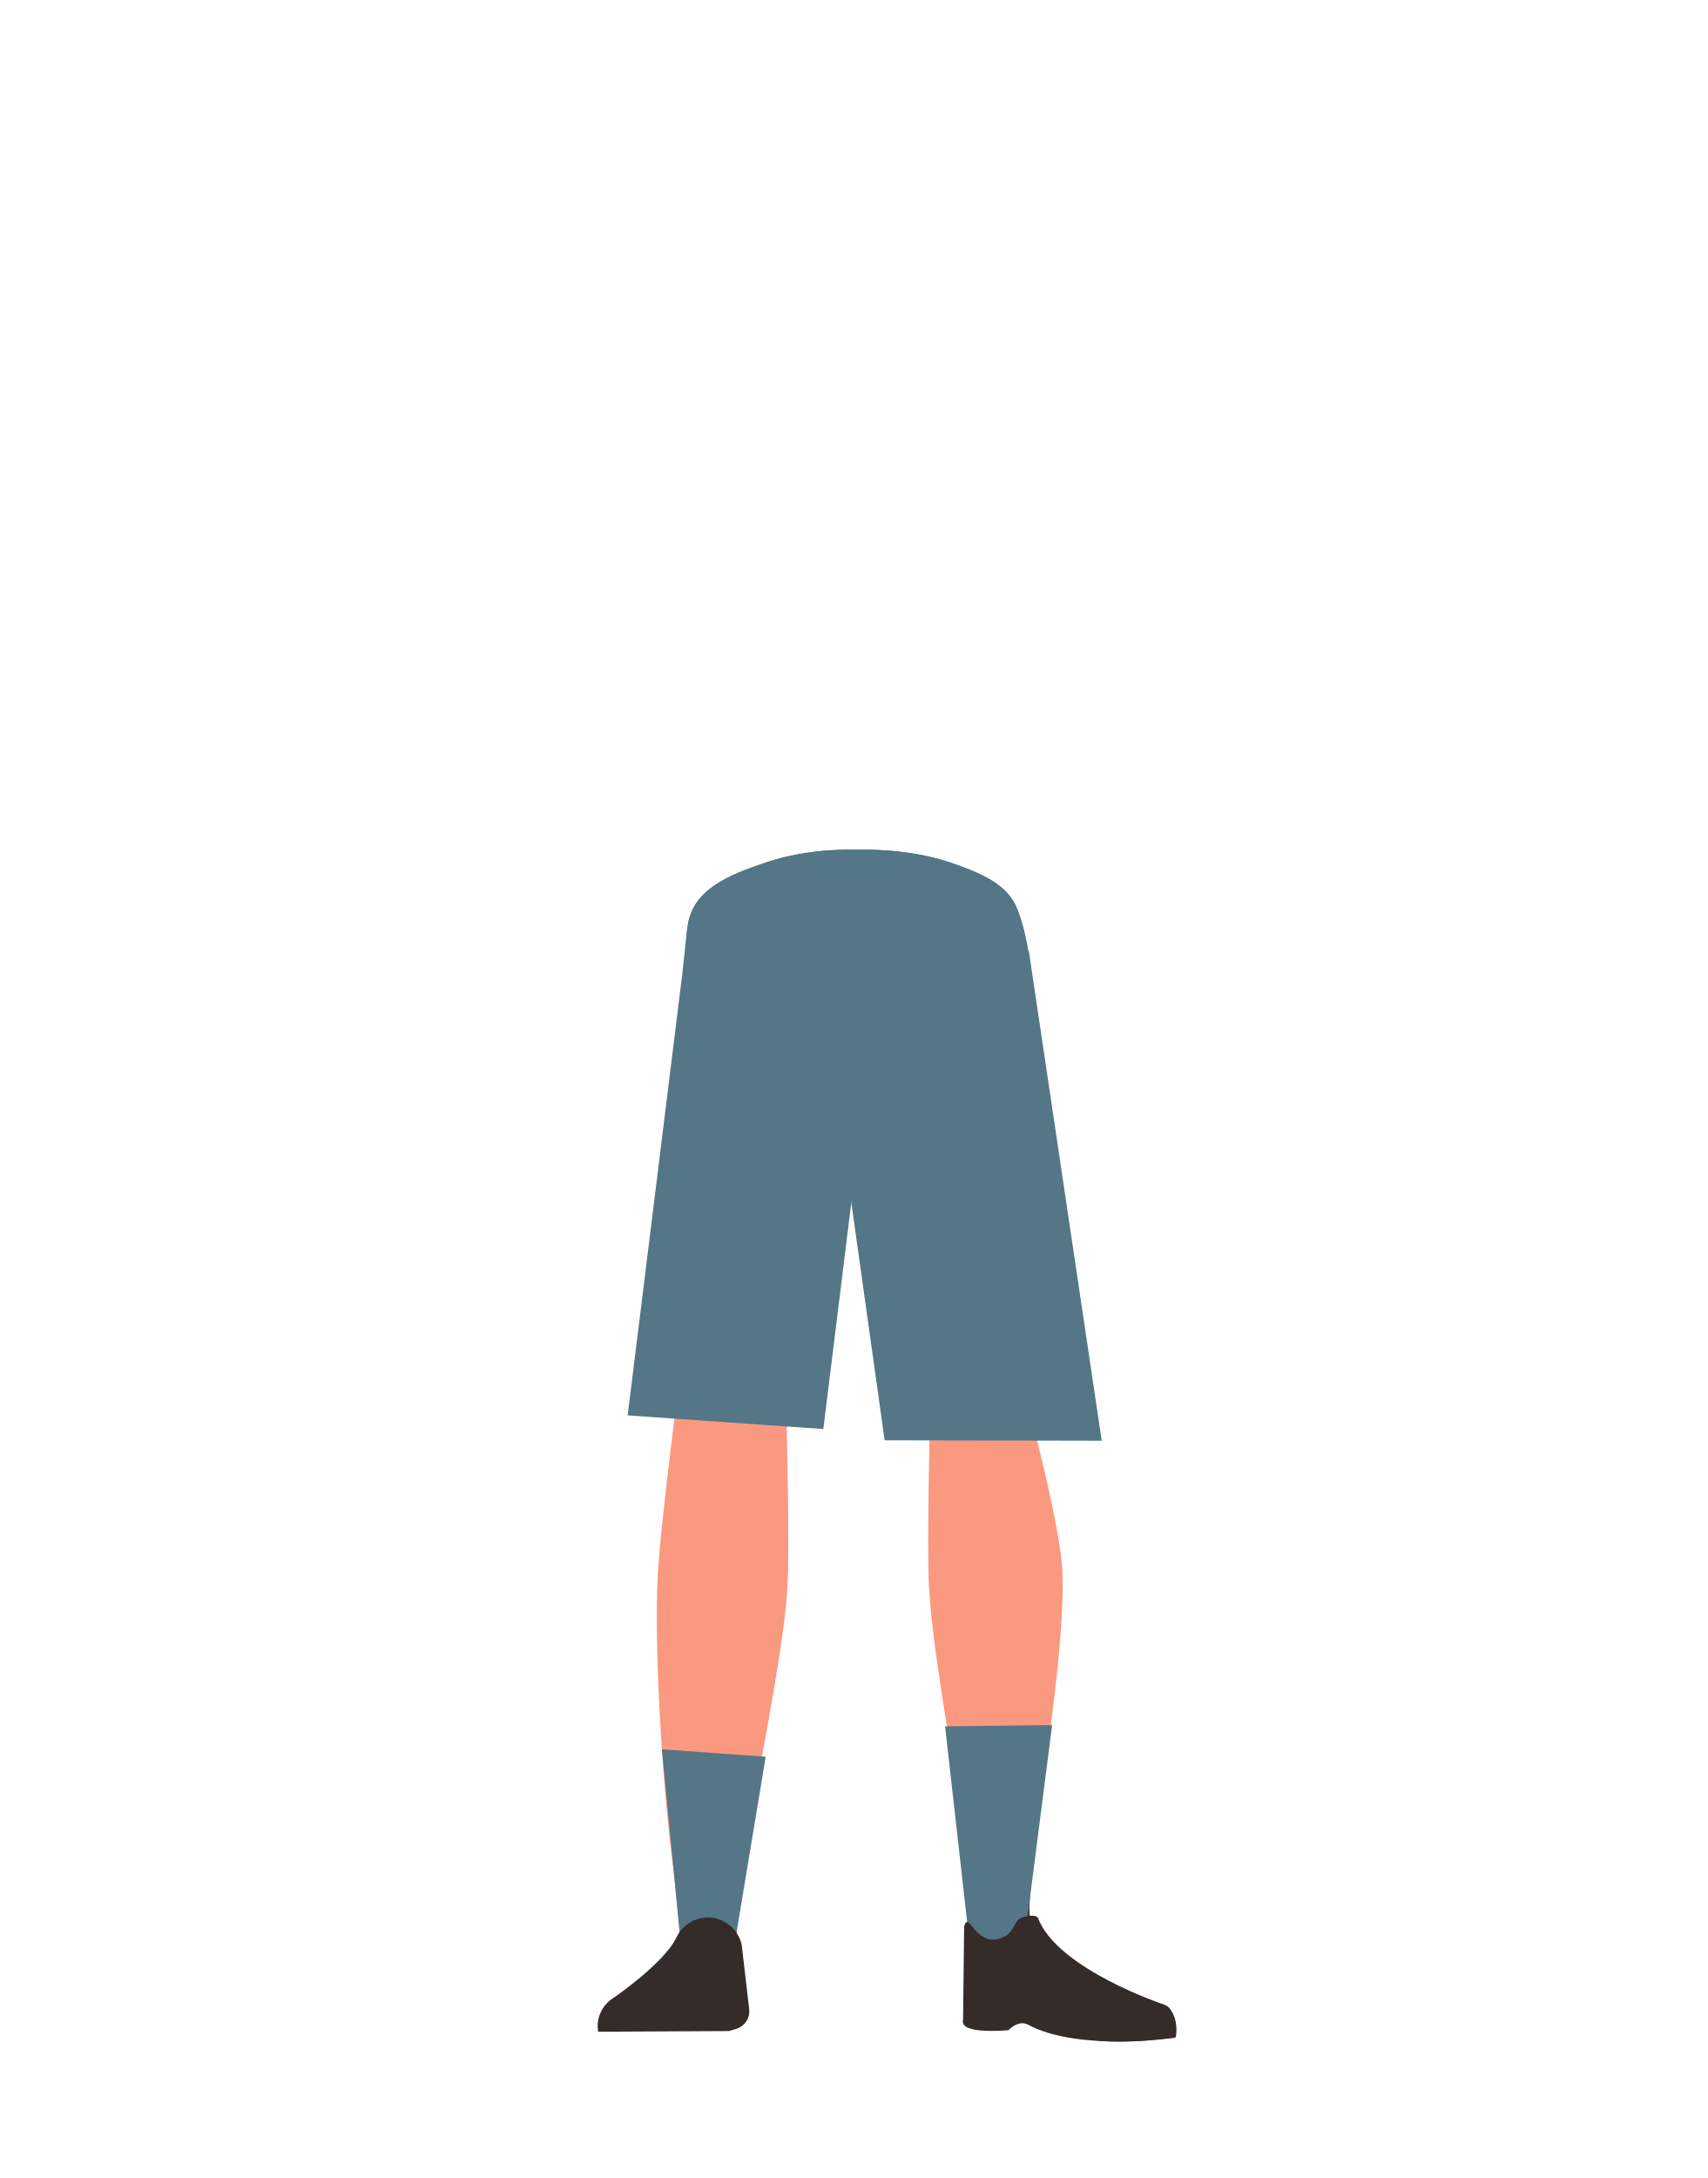
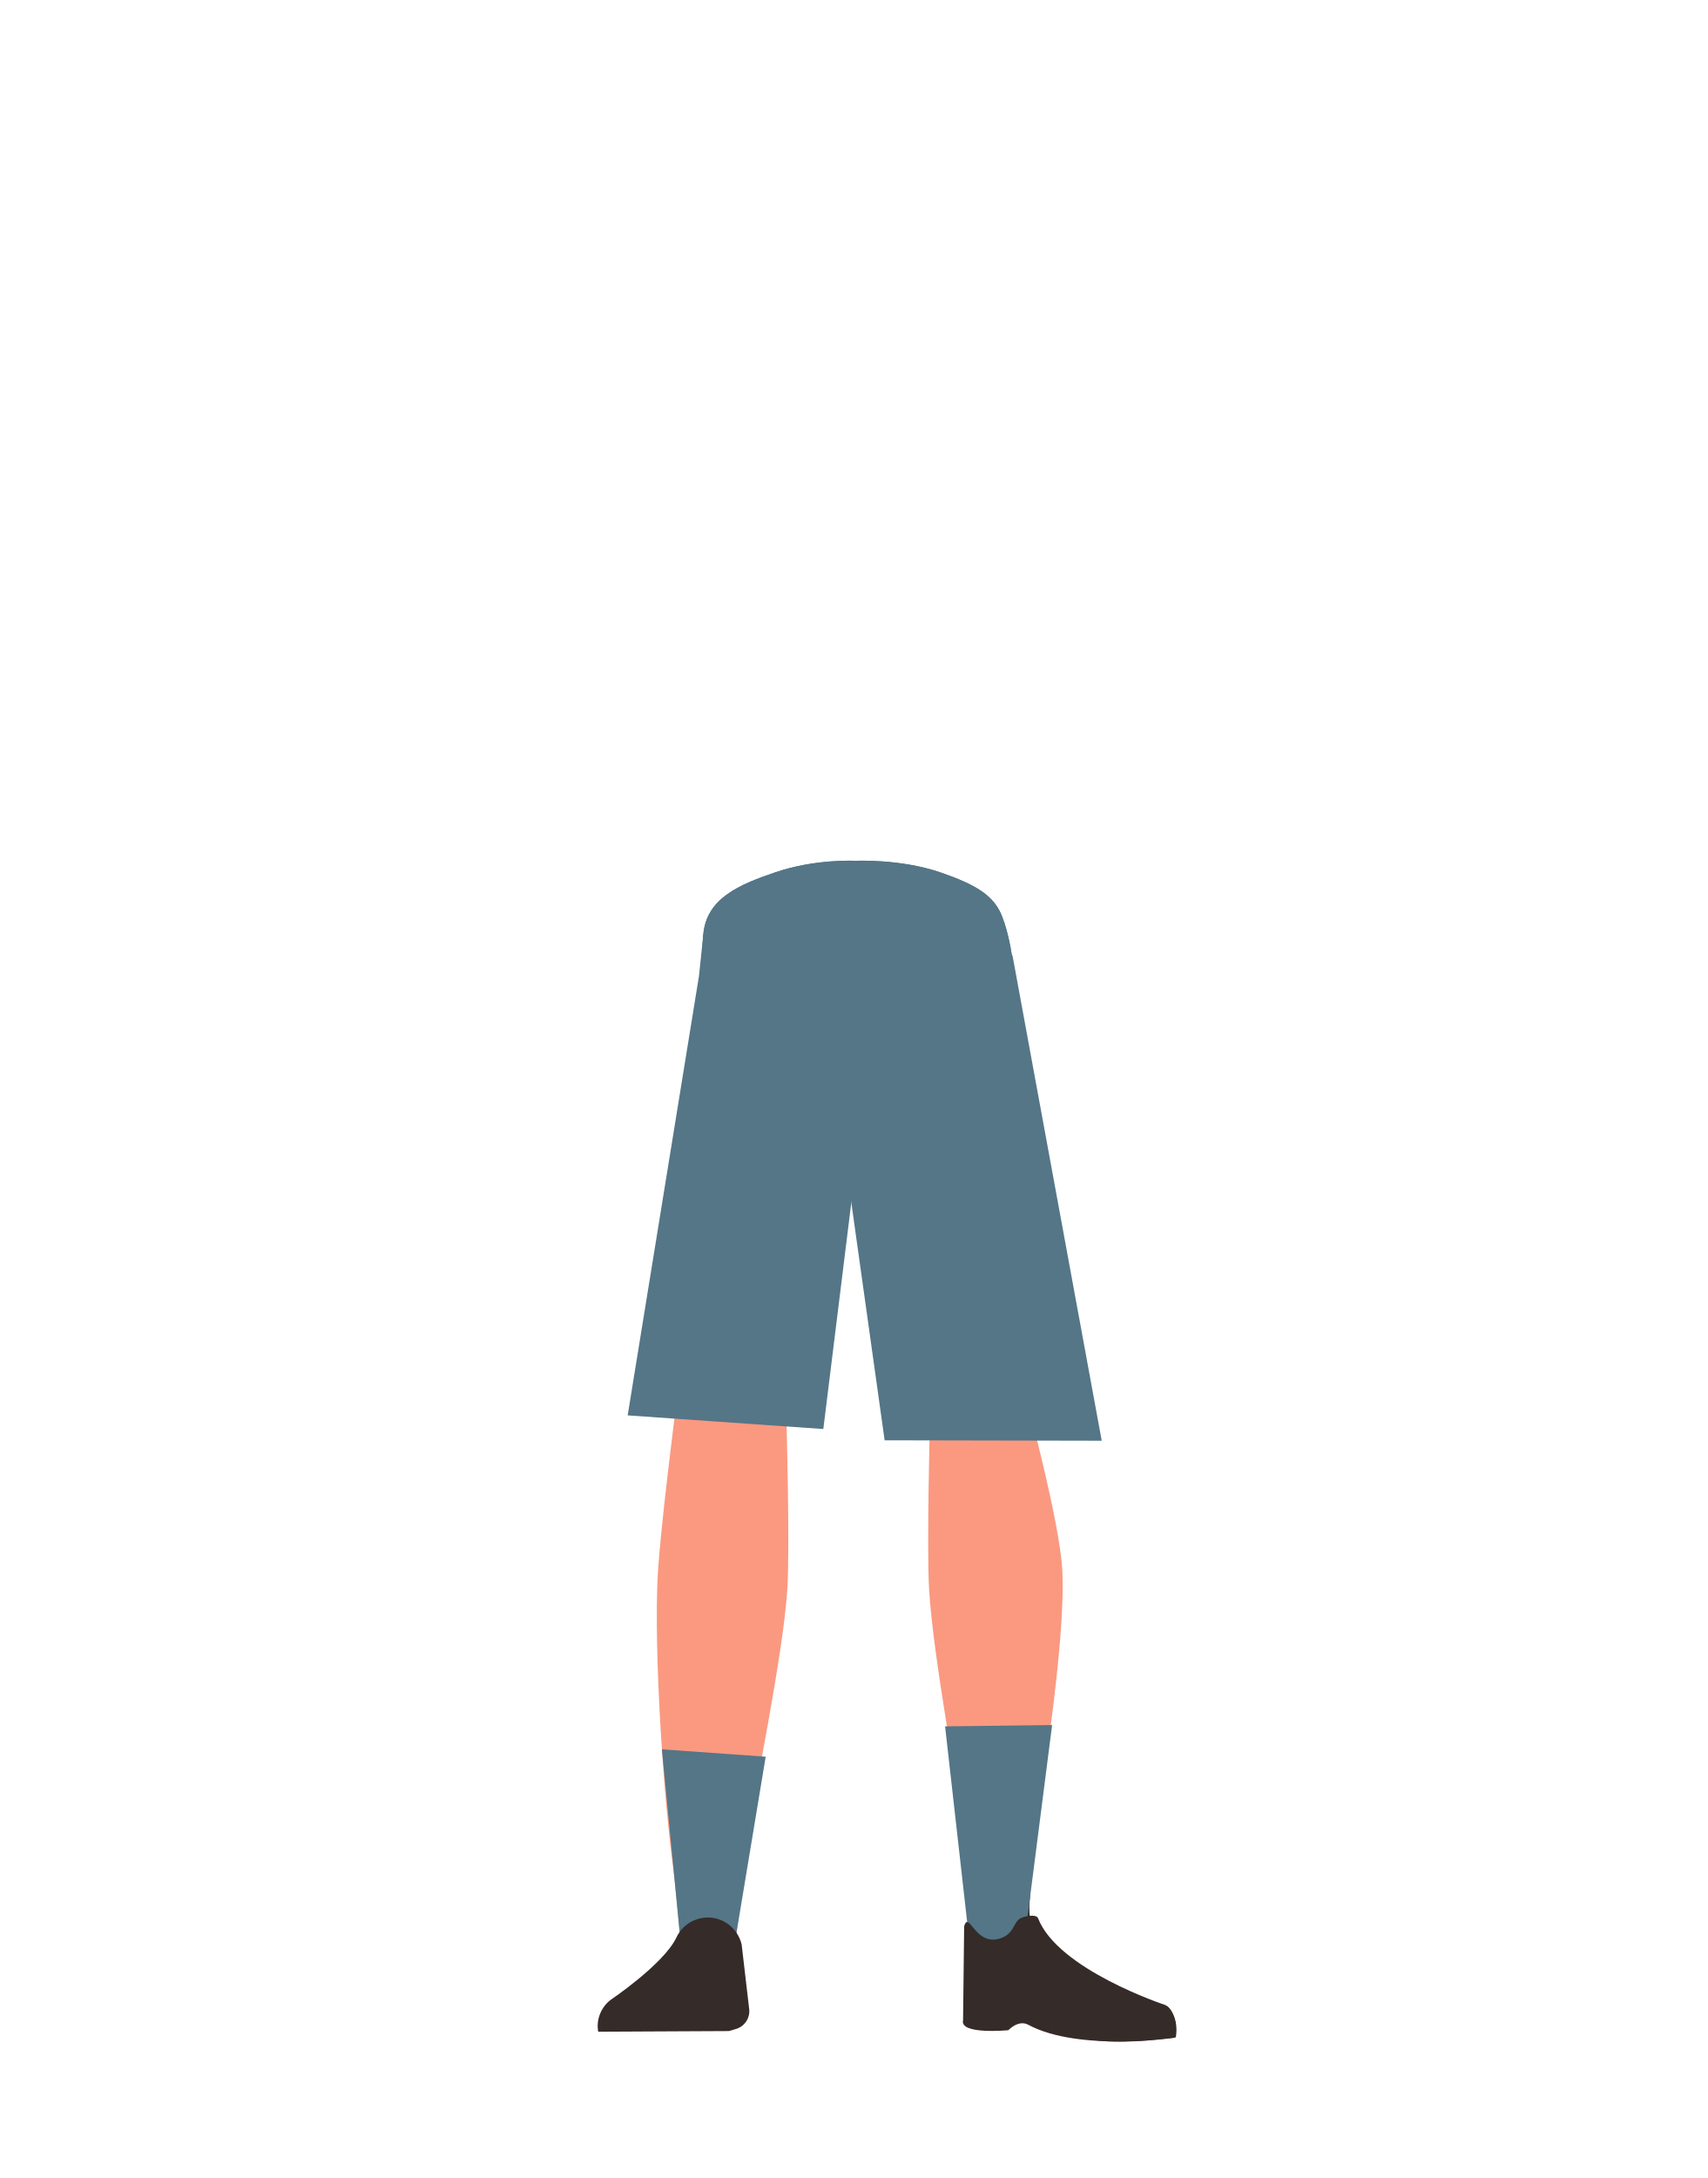
<svg xmlns="http://www.w3.org/2000/svg" version="1.1" id="Calque_1" x="0px" y="0px" viewBox="0 0 788 1005" style="enable-background:new 0 0 788 1005;" xml:space="preserve">
  <style type="text/css">
- 	.st0{fill:#614652;}
- 	.st1{fill:#FA9980;}
- 	.st2{fill:#352B28;}
- 	.st3{fill:#547687;}
+ 	.st0{fill:#FA9980;}
+ 	.st1{fill:#352B28;}
+ 	.st2{fill:#547687;}
</style>
-   <path class="st0" d="M312.6,648.7c1.2,13.4,12,23.8,25.4,24.4l0,0c12.8,0.6,24.3-7.9,27.3-20.3c0,0,18.9-88.8,21-120.8  c0.5-7.6-0.8-30.4-0.8-30.4l-3.3-53.1c0,0-3-25.1-29.3-29c-30.3-4.5-31.7,11.8-31.7,11.8s-14.9,78.9-16,105.5  C304.1,561.3,312.6,648.7,312.6,648.7z" />
-   <path class="st1" d="M336.8,631.4c-13.9-0.2-22.3,6.7-24.9,18.2c0,0-7.1,55.4-8.3,77c-1.9,34.7,2.5,101.6,7.2,136  c1,7.5,3,30.3,3,30.3c0.6,6.8,6.4,12,13.2,11.9l0,0c6.7-0.1,12.2-5.2,12.9-11.8c0,0,2.2-26.1,3.5-34.8c4.6-31.3,18-93.5,20-125.1  c1.2-19-0.4-77.5-0.4-77.5C362.2,636.2,348.7,632,336.8,631.4L336.8,631.4z" />
-   <path class="st2" d="M277.8,937.2L277.8,937.2c-0.8-4.9,2.5-9.5,7.4-10.4c0,0,0.1,0,0.1,0l35.9-5.4c4.6-0.7,9,2.2,10.1,6.8l2.1,8.5  L277.8,937.2z" />
-   <path class="st3" d="M438.3,397.9c17.9,6,25.7,11.1,30,19c3.5,6.5,6.7,21.2,7,28.6c0.6,17.3-8.6,60.8-24.3,75.4  c-16,14.8-93.9,14.8-109.9,0c-15.7-14.5-24.9-58-24.3-75.4c0.3-7.4-0.2-9.3,0.4-16.6c1.5-18.2,18.7-25,36.5-31  c20.5-6.9,41.3-5.8,41.3-5.8S417.8,391,438.3,397.9z" />
-   <path class="st1" d="M452.6,631.4c12.4-0.2,19.9,6.7,22.2,18.2c0,0,14.4,53.4,15.5,75c1.7,34.7-10.2,103.6-14.5,138  c-0.9,7.5-2.7,30.3-2.7,30.3c-0.6,6.8-5.7,11.9-11.8,11.8l0,0c-6-0.1-10.9-5.2-11.5-11.8c0,0-2-26.1-3.1-34.8  c-4.1-31.3-16.1-93.5-17.9-125.1c-1.1-19,0.4-77.5,0.4-77.5C429.9,636.2,441.9,631.9,452.6,631.4L452.6,631.4z" />
-   <path class="st2" d="M475.3,876.5c-3.5,33.8,37.3,41,37.3,41c4.2,3.8-68.4,17.2-67.7,13.2c0,0,5-51.8,3.5-65.1  C447.3,856.2,477.4,856.7,475.3,876.5z" />
-   <path class="st2" d="M542.7,940.1c1.5-8.9-3.2-14.9-5-14.8c-2.5,0.1-6.7,1.9-9.2,2.2c-4,0.4-15.9-1.4-15.9-1.4  c-3-0.5-5.8,2.4-6.3,6.7l-0.8,8.6c0,0,7.2,1.5,24.7,0.1C533.1,941.2,542.7,940.1,542.7,940.1z" />
-   <polygon class="st3" points="317.1,428.9 314.9,449.5 289.7,653.1 380,659.4 395.8,531.6 397.6,428 " />
-   <polygon class="st3" points="388.5,441.2 390.4,536.9 408.3,664.6 508.5,664.8 474.9,439.1 395.7,441.7 " />
-   <polygon class="st3" points="353.4,810.6 339.3,895.6 313.8,892.8 305.5,807.2 " />
-   <polygon class="st3" points="436.2,796.6 447.5,896.7 472.9,895.1 485.6,796 " />
-   <path class="st2" d="M326.3,884.8L326.3,884.8c-6.1,0.2-11.5,3.7-14.1,9.2l0,0c-5.8,12.3-30.5,28.9-30.5,28.9  c-4.4,3.5-6.6,9.1-5.6,14.6l0,0l60.3-0.3l3.4-1c3.9-1.2,6.4-5,6-9l-3.5-30C340.5,889.8,333.8,884.6,326.3,884.8z" />
-   <path class="st2" d="M461.1,894.6c6.5-1.8,6.4-6.5,9.1-8.9c1.6-1.5,8.1-2.7,8.9-0.6c9.1,23.7,58.5,40,58.5,40  c5.1,4.2,5.9,9.7,4.5,15.2l0,0c0,0-44.3,6.5-67.5-6c-4.6-2.5-9.2,2.5-9.2,2.5s-22.6,2.2-20.9-4.6l0.5-43.4  C447.3,881.5,449.9,897.7,461.1,894.6z" />
-   <path class="st3" d="M438.3,397.9c17.9,6,25.7,11.1,30,19c3.5,6.5,6.7,21.2,7,28.6c0.6,17.3-8.6,60.8-24.3,75.4  c-16,14.8-93.9,14.8-109.9,0c-15.7-14.5-24.9-58-24.3-75.4c0.3-7.4-0.2-9.3,0.4-16.6c1.5-18.2,18.7-25,36.5-31  c20.5-6.9,41.3-5.8,41.3-5.8S417.8,391,438.3,397.9z" />
+   <path class="st0" d="M336.8,631.4c-13.9-0.2-22.3,6.7-24.9,18.2c0,0-7.1,55.4-8.3,77c-1.9,34.7,2.5,101.6,7.2,136  c1,7.5,3,30.3,3,30.3c0.6,6.8,6.4,12,13.2,11.9l0,0c6.7-0.1,12.2-5.2,12.9-11.8c0,0,2.2-26.1,3.5-34.8c4.6-31.3,18-93.5,20-125.1  c1.2-19-0.4-77.5-0.4-77.5C362.2,636.2,348.7,632,336.8,631.4L336.8,631.4z" />
+   <path class="st1" d="M277.8,937.2L277.8,937.2c-0.8-4.9,2.5-9.5,7.4-10.4h0.1l35.9-5.4c4.6-0.7,9,2.2,10.1,6.8l2.1,8.5L277.8,937.2z  " />
+   <path class="st2" d="M434.2,402.6c16.2,5.6,23.2,10.3,27.1,17.6c3.2,6,6.1,19.6,6.3,26.5c0.5,16-7.8,56.3-22,69.9  c-14.5,13.7-84.9,13.7-99.4,0c-14.2-13.4-22.5-53.7-22-69.9c0.3-6.9-0.2-8.6,0.4-15.4c1.4-16.9,16.9-23.2,33-28.7  c18.5-6.4,37.3-5.4,37.3-5.4S415.6,396.2,434.2,402.6z" />
+   <path class="st0" d="M452.6,631.4c12.4-0.2,19.9,6.7,22.2,18.2c0,0,14.4,53.4,15.5,75c1.7,34.7-10.2,103.6-14.5,138  c-0.9,7.5-2.7,30.3-2.7,30.3c-0.6,6.8-5.7,11.9-11.8,11.8l0,0c-6-0.1-10.9-5.2-11.5-11.8c0,0-2-26.1-3.1-34.8  c-4.1-31.3-16.1-93.5-17.9-125.1c-1.1-19,0.4-77.5,0.4-77.5C429.9,636.2,441.9,631.9,452.6,631.4L452.6,631.4z" />
+   <path class="st1" d="M475.3,876.5c-3.5,33.8,37.3,41,37.3,41c4.2,3.8-68.4,17.2-67.7,13.2c0,0,5-51.8,3.5-65.1  C447.3,856.2,477.4,856.7,475.3,876.5z" />
+   <path class="st1" d="M542.7,940.1c1.5-8.9-3.2-14.9-5-14.8c-2.5,0.1-6.7,1.9-9.2,2.2c-4,0.4-15.9-1.4-15.9-1.4  c-3-0.5-5.8,2.4-6.3,6.7l-0.8,8.6c0,0,7.2,1.5,24.7,0.1C533.1,941.2,542.7,940.1,542.7,940.1z" />
+   <polygon class="st2" points="324.6,431.3 322.6,450.4 289.7,653.1 380,659.4 395.8,531.6 397.4,430.5 " />
+   <polygon class="st2" points="389.1,442.7 390.4,536.9 408.3,664.6 508.5,664.8 467.3,440.8 395.6,443.2 " />
+   <polygon class="st2" points="353.4,810.6 339.3,895.6 313.8,892.8 305.5,807.2 " />
+   <polygon class="st2" points="436.2,796.6 447.5,896.7 472.9,895.1 485.6,796 " />
+   <path class="st1" d="M326.3,884.8L326.3,884.8c-6.1,0.2-11.5,3.7-14.1,9.2l0,0c-5.8,12.3-30.5,28.9-30.5,28.9  c-4.4,3.5-6.6,9.1-5.6,14.6l0,0l60.3-0.3l3.4-1c3.9-1.2,6.4-5,6-9l-3.5-30C340.5,889.8,333.8,884.6,326.3,884.8z" />
+   <path class="st1" d="M461.1,894.6c6.5-1.8,6.4-6.5,9.1-8.9c1.6-1.5,8.1-2.7,8.9-0.6c9.1,23.7,58.5,40,58.5,40  c5.1,4.2,5.9,9.7,4.5,15.2l0,0c0,0-44.3,6.5-67.5-6c-4.6-2.5-9.2,2.5-9.2,2.5s-22.6,2.2-20.9-4.6l0.5-43.4  C447.3,881.5,449.9,897.7,461.1,894.6z" />
+   <path class="st2" d="M434.2,402.6c16.2,5.6,23.2,10.3,27.1,17.6c3.2,6,6.1,19.6,6.3,26.5c0.5,16-7.8,56.3-22,69.9  c-14.5,13.7-84.9,13.7-99.4,0c-14.2-13.4-22.5-53.7-22-69.9c0.3-6.9-0.2-8.6,0.4-15.4c1.4-16.9,16.9-23.2,33-28.7  c18.5-6.4,37.3-5.4,37.3-5.4S415.6,396.2,434.2,402.6z" />
</svg>
